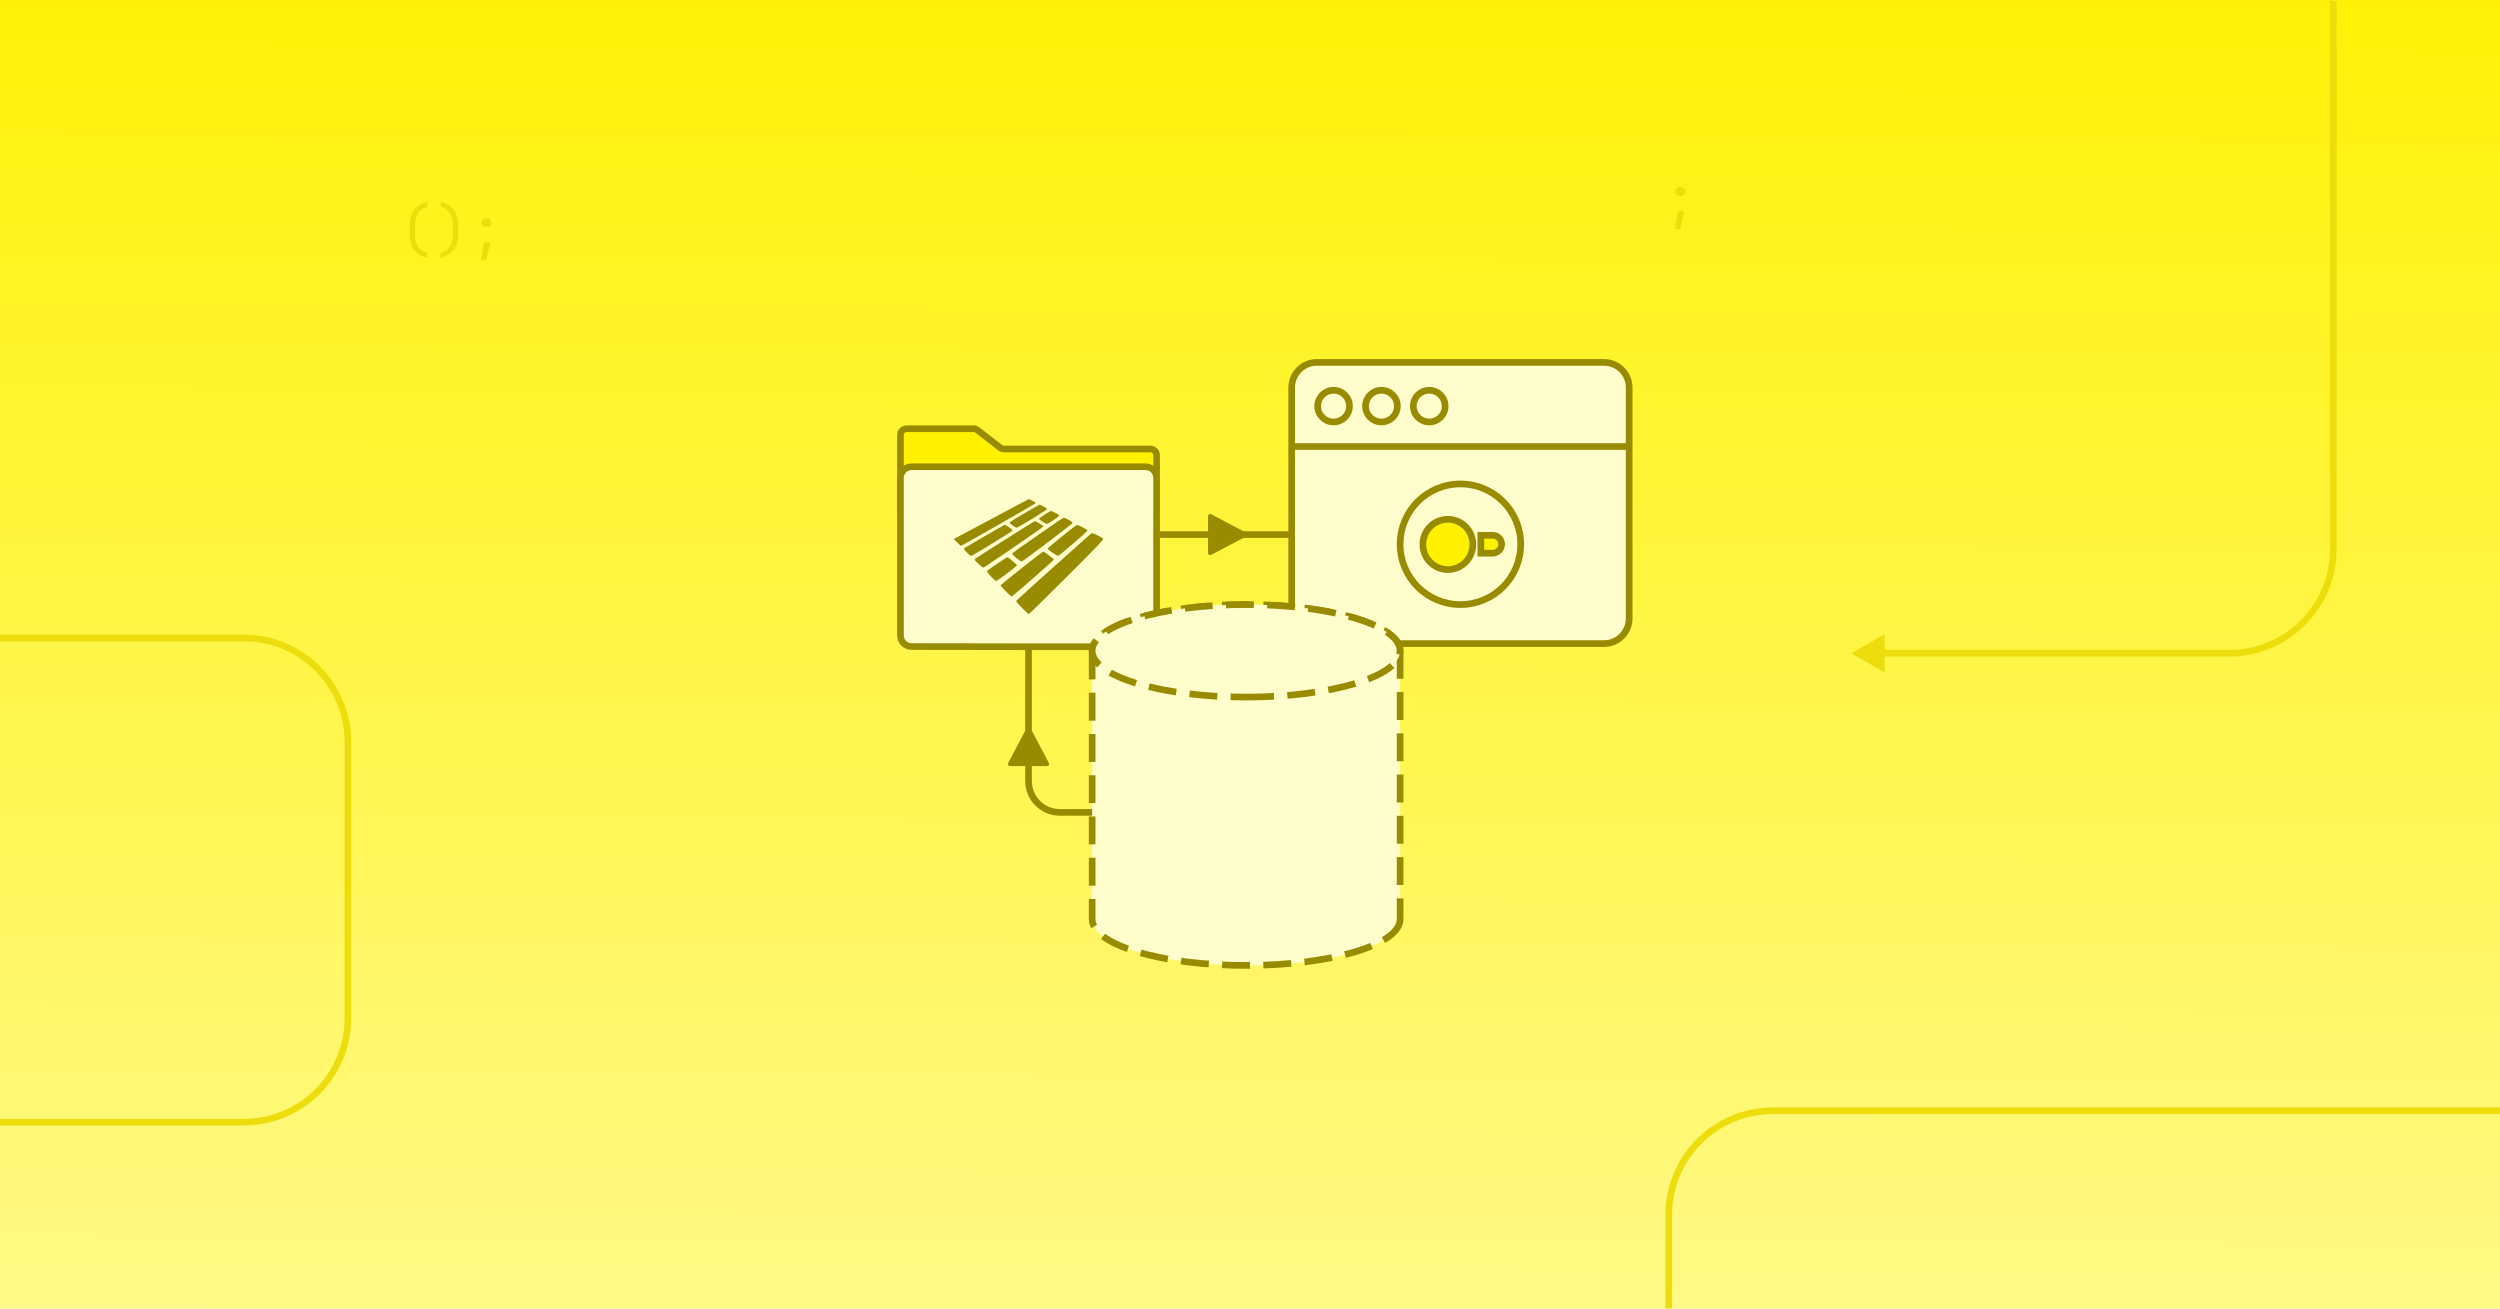
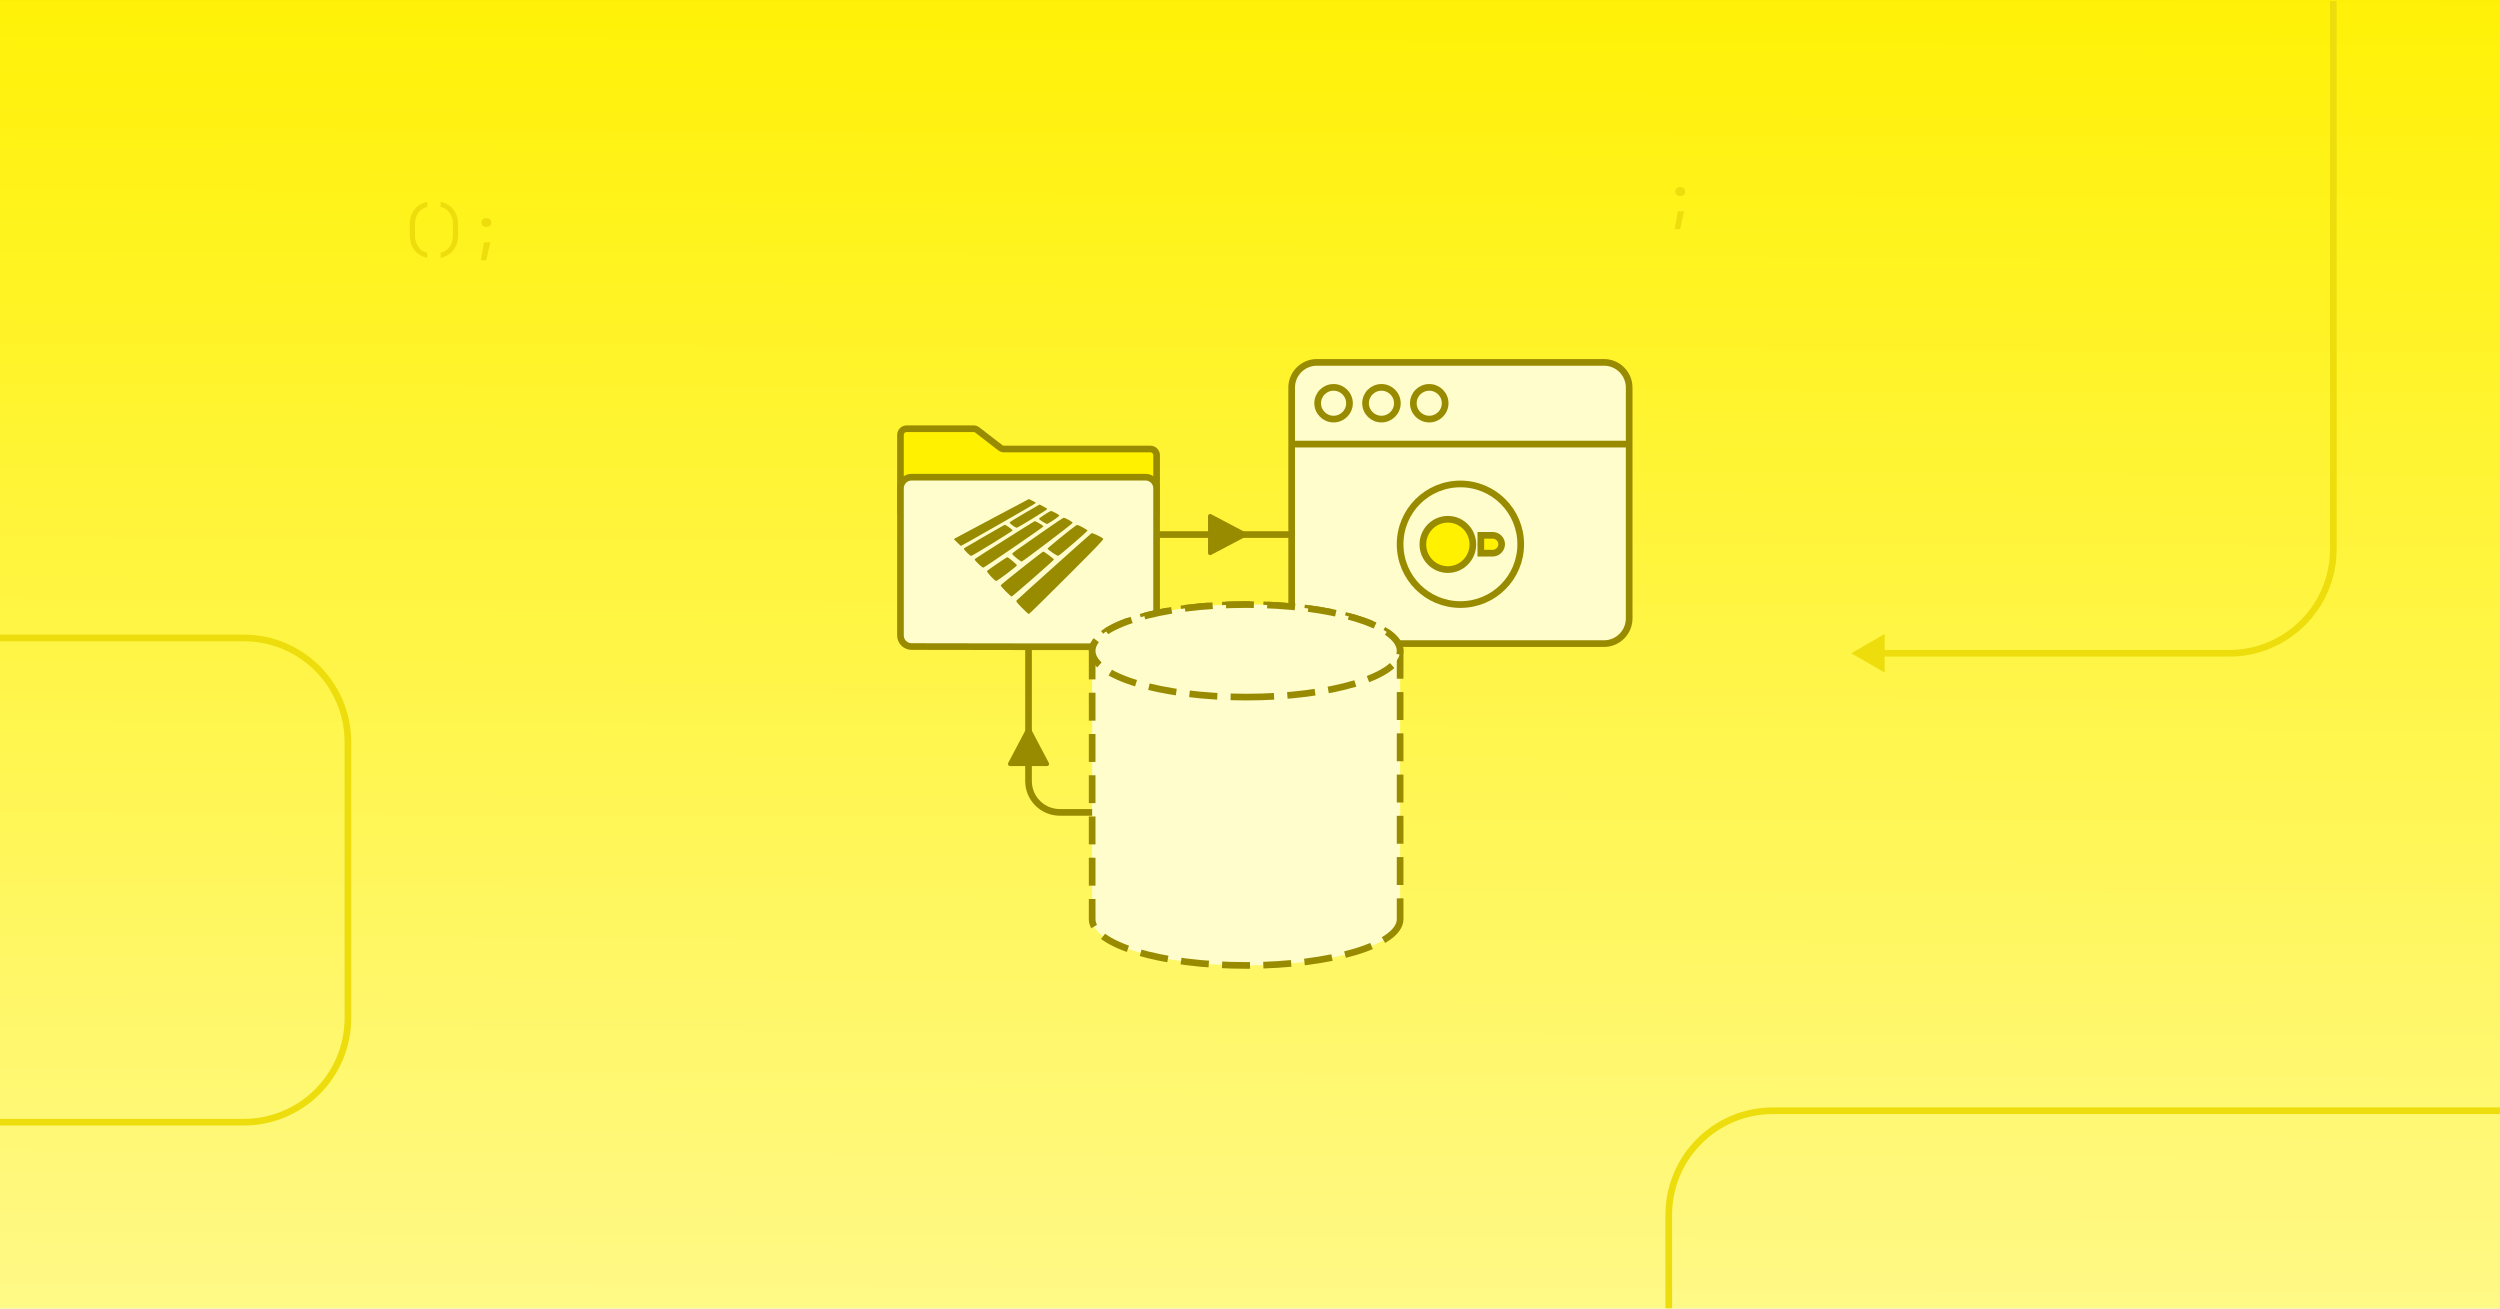
- <svg xmlns="http://www.w3.org/2000/svg" width="1200" height="628" viewBox="0 0 1200 628" fill="none">
+ <svg xmlns="http://www.w3.org/2000/svg" width="1200" height="628" fill="none" viewBox="0 0 1200 628">
  <style id="thin-strokes">@media (min-width: 500px) { [stroke-width="3.2"] { stroke-width: 2; } [stroke-width="3.21"] { stroke-width: 2.006; } }</style>
  <g clip-path="url(#clip0_18903_41699)">
-     <rect width="1200" height="628" fill="url(#paint0_linear_18903_41699)" />
+     <path fill="url(#paint0_linear_18903_41699)" d="M0 0h1200v628H0z" />
    <g clip-path="url(#clip1_18903_41699)">
-       <rect width="1200" height="630" transform="translate(0 0.5)" fill="url(#paint1_linear_18903_41699)" />
-       <path d="M888.625 313.575L904.625 304.338L904.625 322.813L888.625 313.575ZM1070 313.575L1070 315.175L1070 313.575ZM1120 -129.279L1121.6 -129.279L1121.6 263.575L1120 263.575L1118.4 263.575L1118.4 -129.279L1120 -129.279ZM1070 313.575L1070 315.175L903.025 315.175L903.025 313.575L903.025 311.975L1070 311.975L1070 313.575ZM1120 263.575L1121.6 263.575C1121.6 292.073 1098.5 315.175 1070 315.175L1070 313.575L1070 311.975C1096.73 311.975 1118.4 290.306 1118.4 263.575L1120 263.575Z" fill="#EDDD0C" />
-       <path d="M1251.55 533.154L851 533.154C823.386 533.154 801 555.54 801 583.154L801 672.67" stroke="#EDDD0C" stroke-width="3.2" stroke-linecap="round" stroke-linejoin="round" />
-       <path d="M-104.004 538.649L116.996 538.649C144.61 538.649 166.996 516.264 166.996 488.649L166.996 356.218C166.996 328.604 144.61 306.218 116.996 306.218L-130.007 306.218" stroke="#EDDD0C" stroke-width="3.2" />
-       <path d="M806.225 94.02C805.609 94.02 805.105 93.824 804.713 93.432C804.321 93.04 804.125 92.536 804.125 91.92C804.125 91.323 804.321 90.828 804.713 90.436C805.124 90.025 805.628 89.82 806.225 89.82H806.785C807.383 89.82 807.877 90.025 808.269 90.436C808.68 90.828 808.885 91.323 808.885 91.92C808.885 92.536 808.689 93.04 808.297 93.432C807.905 93.824 807.401 94.02 806.785 94.02H806.225ZM803.845 109.98L805.385 101.412H808.409L806.449 109.98H803.845Z" fill="#EDDD0C" />
-       <path d="M205.08 123.763C202.411 123.166 200.339 121.915 198.864 120.011C197.408 118.107 196.68 115.718 196.68 112.843V107.803C196.68 104.929 197.408 102.539 198.864 100.635C200.339 98.731 202.411 97.481 205.08 96.883V99.319C203.885 99.599 202.84 100.131 201.944 100.915C201.067 101.699 200.385 102.679 199.9 103.855C199.433 105.013 199.2 106.329 199.2 107.803V112.843C199.2 114.299 199.433 115.615 199.9 116.791C200.385 117.967 201.067 118.947 201.944 119.731C202.84 120.515 203.885 121.047 205.08 121.327V123.763ZM211.509 123.763V121.327C212.722 121.047 213.768 120.515 214.645 119.731C215.522 118.947 216.194 117.967 216.661 116.791C217.146 115.615 217.389 114.299 217.389 112.843V107.803C217.389 106.329 217.146 105.013 216.661 103.855C216.194 102.679 215.522 101.699 214.645 100.915C213.768 100.131 212.722 99.599 211.509 99.319V96.883C214.178 97.481 216.241 98.731 217.697 100.635C219.172 102.539 219.909 104.929 219.909 107.803V112.843C219.909 115.718 219.172 118.107 217.697 120.011C216.241 121.915 214.178 123.166 211.509 123.763ZM233.198 108.923C232.582 108.923 232.078 108.727 231.686 108.335C231.294 107.943 231.098 107.439 231.098 106.823C231.098 106.226 231.294 105.731 231.686 105.339C232.097 104.929 232.601 104.723 233.198 104.723H233.758C234.355 104.723 234.85 104.929 235.242 105.339C235.653 105.731 235.858 106.226 235.858 106.823C235.858 107.439 235.662 107.943 235.27 108.335C234.878 108.727 234.374 108.923 233.758 108.923H233.198ZM230.818 124.883L232.358 116.315H235.382L233.422 124.883H230.818Z" fill="#EDDD0C" />
+       <path fill="url(#paint1_linear_18903_41699)" d="M0 0h1200v630H0z" transform="translate(0 .5)" />
+       <path fill="#eddd0c" d="m888.625 313.575 16-9.237v18.475zm181.375 0v1.6zm50-442.854h1.6v392.854h-3.2v-392.854zm-50 442.854v1.6H903.025v-3.2H1070zm50-50h1.6c0 28.498-23.1 51.6-51.6 51.6v-3.2c26.73 0 48.4-21.669 48.4-48.4z" />
+       <path stroke="#eddd0c" stroke-linecap="round" stroke-linejoin="round" stroke-width="3.2" d="M1251.55 533.155H851c-27.614 0-50 22.385-50 50v89.516" />
+       <path stroke="#eddd0c" stroke-width="3.2" d="M-104.004 538.649h221c27.614 0 50-22.385 50-50V356.218c0-27.614-22.386-50-50-50h-247.003" />
+       <path fill="#eddd0c" d="M806.225 94.02q-.924 0-1.512-.588t-.588-1.512q0-.896.588-1.484.617-.616 1.512-.616h.56c.598 0 1.092.205 1.484.616.411.392.616.887.616 1.484q0 .924-.588 1.512t-1.512.588zm-2.38 15.96 1.54-8.568h3.024l-1.96 8.568zM205.08 123.763c-2.669-.597-4.741-1.848-6.216-3.752-1.456-1.904-2.184-4.293-2.184-7.168v-5.04c0-2.874.728-5.264 2.184-7.168q2.212-2.856 6.216-3.752v2.436c-1.195.28-2.24.812-3.136 1.596-.877.784-1.559 1.764-2.044 2.94-.467 1.158-.7 2.474-.7 3.948v5.04c0 1.456.233 2.772.7 3.948.485 1.176 1.167 2.156 2.044 2.94.896.784 1.941 1.316 3.136 1.596zm6.429 0v-2.436c1.213-.28 2.259-.812 3.136-1.596q1.315-1.176 2.016-2.94c.485-1.176.728-2.492.728-3.948v-5.04c0-1.474-.243-2.79-.728-3.948q-.701-1.764-2.016-2.94c-.877-.784-1.923-1.316-3.136-1.596v-2.436c2.669.597 4.732 1.848 6.188 3.752 1.475 1.904 2.212 4.294 2.212 7.168v5.04c0 2.875-.737 5.264-2.212 7.168-1.456 1.904-3.519 3.155-6.188 3.752m21.689-14.84q-.924 0-1.512-.588t-.588-1.512c0-.597.196-1.092.588-1.484.411-.41.915-.616 1.512-.616h.56c.597 0 1.092.206 1.484.616.411.392.616.887.616 1.484q0 .924-.588 1.512t-1.512.588zm-2.38 15.96 1.54-8.568h3.024l-1.96 8.568z" />
    </g>
-     <path d="M531.729 256.588L643.793 256.588" stroke="#998B00" stroke-width="3.2" stroke-miterlimit="10" />
+     <path stroke="#998b00" stroke-miterlimit="10" stroke-width="3.2" d="M531.729 256.588h112.064" />
    <g clip-path="url(#clip2_18903_41699)">
-       <rect x="620" y="173.942" width="162" height="135" rx="12.1" fill="#FFFDCC" />
-       <mask id="path-8-inside-1_18903_41699" fill="white">
-         <path d="M620 173.942H782V215.942H620V173.942Z" />
-       </mask>
-       <path d="M782 215.942V212.732H620V215.942V219.152H782V215.942Z" fill="#998B00" mask="url(#path-8-inside-1_18903_41699)" />
-       <path d="M640.116 202.553C644.334 202.553 647.752 199.146 647.752 194.943C647.752 190.739 644.334 187.332 640.116 187.332C635.899 187.332 632.48 190.739 632.48 194.943C632.48 199.146 635.899 202.553 640.116 202.553Z" fill="#FFFDCC" stroke="#998B00" stroke-width="3.21" stroke-miterlimit="10" />
-       <path d="M663.097 202.553C667.314 202.553 670.733 199.146 670.733 194.943C670.733 190.739 667.314 187.332 663.097 187.332C658.88 187.332 655.461 190.739 655.461 194.943C655.461 199.146 658.88 202.553 663.097 202.553Z" fill="#FFFDCC" stroke="#998B00" stroke-width="3.21" stroke-miterlimit="10" />
-       <path d="M686.038 202.553C690.255 202.553 693.674 199.146 693.674 194.943C693.674 190.739 690.255 187.332 686.038 187.332C681.821 187.332 678.402 190.739 678.402 194.943C678.402 199.146 681.821 202.553 686.038 202.553Z" fill="#FFFDCC" stroke="#998B00" stroke-width="3.21" stroke-miterlimit="10" />
-       <path d="M701 290.188C684.987 290.188 672.055 277.257 672.055 261.243C672.055 245.23 684.987 232.298 701 232.298C717.013 232.298 729.945 245.23 729.945 261.243C729.945 277.257 717.013 290.188 701 290.188Z" fill="#FFFDCC" stroke="#998B00" stroke-width="3.21" stroke-miterlimit="10" stroke-linecap="round" />
-       <path d="M716.475 256.955H710.797V265.524H716.475C718.83 265.524 720.786 263.568 720.786 261.214C720.786 258.842 718.83 256.955 716.475 256.955Z" fill="#FFF100" stroke="#998B00" stroke-width="3.21" stroke-miterlimit="10" stroke-linecap="round" />
-       <path d="M682.977 261.323C682.977 267.978 688.361 273.396 694.974 273.396C701.587 273.396 706.971 267.978 706.971 261.323C706.971 254.669 701.587 249.251 694.974 249.251C688.361 249.251 682.977 254.669 682.977 261.323Z" fill="#FFF100" stroke="#998B00" stroke-width="3.21" stroke-miterlimit="10" stroke-linecap="round" />
+       <rect width="162" height="135" x="620" y="173.942" fill="#fffdcc" rx="12.1" />
+       <path fill="#998b00" d="M782 213.164v-1.605H620v3.21h162z" />
+       <path fill="#fffdcc" stroke="#998b00" stroke-miterlimit="10" stroke-width="3.21" d="M640.116 201.164c4.218 0 7.636-3.408 7.636-7.611s-3.418-7.611-7.636-7.611c-4.217 0-7.636 3.408-7.636 7.611s3.419 7.611 7.636 7.611Zm22.981 0c4.217 0 7.636-3.408 7.636-7.611s-3.419-7.611-7.636-7.611-7.636 3.408-7.636 7.611 3.419 7.611 7.636 7.611Zm22.941 0c4.217 0 7.636-3.408 7.636-7.611s-3.419-7.611-7.636-7.611-7.636 3.408-7.636 7.611 3.419 7.611 7.636 7.611Z" />
+       <path fill="#fffdcc" stroke="#998b00" stroke-linecap="round" stroke-miterlimit="10" stroke-width="3.21" d="M701 290.188c-16.013 0-28.945-12.931-28.945-28.945 0-16.013 12.932-28.945 28.945-28.945s28.945 12.932 28.945 28.945c0 16.014-12.932 28.945-28.945 28.945Z" />
+       <path fill="#fff100" stroke="#998b00" stroke-linecap="round" stroke-miterlimit="10" stroke-width="3.21" d="M716.475 256.956h-5.678v8.569h5.678c2.355 0 4.311-1.956 4.311-4.31 0-2.372-1.956-4.259-4.311-4.259Zm-33.498 4.368c0 6.655 5.384 12.073 11.997 12.073s11.997-5.418 11.997-12.073c0-6.654-5.384-12.072-11.997-12.072s-11.997 5.418-11.997 12.072Z" />
    </g>
-     <rect x="620" y="173.942" width="162" height="135" rx="12.1" stroke="#998B00" stroke-width="3.2" stroke-miterlimit="10" />
-     <path d="M598.174 257.472C598.885 257.097 598.885 256.078 598.174 255.703L581.318 246.817C580.652 246.466 579.852 246.949 579.852 247.702L579.852 265.474C579.852 266.227 580.652 266.71 581.318 266.359L598.174 257.472Z" fill="#998B00" />
-     <path d="M546.361 389.942L508.695 389.942C500.411 389.942 493.695 383.227 493.695 374.942L493.695 308.942" stroke="#998B00" stroke-width="3.2" stroke-miterlimit="10" />
-     <path d="M555.173 218.521V245.39C555.173 247.047 553.83 248.39 552.173 248.39H435.219C433.562 248.39 432.219 247.047 432.219 245.39V208.782C432.219 207.125 433.562 205.782 435.219 205.782H467.283C467.947 205.782 468.592 206.002 469.117 206.408L480.103 214.895C480.628 215.301 481.273 215.521 481.937 215.521H552.173C553.83 215.521 555.173 216.864 555.173 218.521Z" fill="#FFF100" stroke="#998B00" stroke-width="3.2" stroke-miterlimit="10" />
-     <path d="M437.536 310.34C458.204 310.382 532.941 310.52 551.155 310.396C553.564 310.379 555.172 308.657 555.172 306.248V229.379C555.172 226.431 552.782 224.042 549.835 224.042H437.555C434.608 224.042 432.219 226.431 432.219 229.379V305.004C432.219 307.947 434.594 310.334 437.536 310.34Z" fill="#FFFDCC" stroke="#998B00" stroke-width="3.2" stroke-miterlimit="10" />
-     <path d="M488.096 288.078C487.585 288.64 487.669 288.768 490.512 291.738V291.729C492.132 293.422 493.644 294.766 493.872 294.717C494.092 294.672 502.31 286.605 512.119 276.802C527.134 261.8 529.887 258.918 529.532 258.58C528.606 257.697 524.371 255.694 523.942 255.937C523.455 256.221 488.906 287.188 488.096 288.078Z" fill="#998B00" />
-     <path d="M480.36 280.906C480.263 281.152 481.232 282.337 482.764 283.846L482.76 283.843C484.172 285.232 485.421 286.37 485.538 286.37C485.932 286.37 505.895 268.909 505.895 268.568C505.895 268.244 501.221 264.767 500.764 264.75C500.393 264.739 480.535 280.46 480.36 280.906Z" fill="#998B00" />
-     <path d="M473.74 274.071C473.578 274.219 474.332 275.279 475.532 276.592C476.67 277.837 477.848 278.857 478.15 278.857C478.778 278.857 488.129 271.808 488.129 271.335C488.129 270.95 483.961 267.451 483.497 267.446C483.212 267.442 474.577 273.306 473.74 274.071Z" fill="#998B00" />
-     <path d="M468.047 268.237C467.658 268.591 467.863 268.909 469.581 270.611V270.608C470.732 271.748 471.761 272.523 472.033 272.455C472.717 272.284 500.853 252.986 500.853 252.689C500.853 252.272 497.051 250.018 496.612 250.174C496.056 250.378 468.606 267.728 468.047 268.237Z" fill="#998B00" />
-     <path d="M485.839 265.843C485.832 266.037 486.753 266.949 487.886 267.87C489.02 268.792 490.157 269.543 490.416 269.54C490.914 269.54 514.728 251.472 514.9 250.966C515.02 250.618 511.309 248.518 510.576 248.518C510.303 248.518 505.622 251.652 500.177 255.483C494.728 259.313 489.279 263.132 488.062 263.968C486.847 264.805 485.846 265.649 485.839 265.843Z" fill="#998B00" />
-     <path d="M462.856 263.11C462.502 263.425 462.698 263.764 464.051 265.165H464.041C464.931 266.087 465.881 266.841 466.152 266.841C466.72 266.841 485.896 255.051 486.045 254.613C486.16 254.275 482.556 251.728 482.216 251.909C480.164 253.001 463.162 262.836 462.856 263.11Z" fill="#998B00" />
-     <path d="M502.79 263.373C502.849 263.545 503.916 264.403 505.16 265.277V265.282C506.405 266.156 507.658 266.832 507.946 266.784C508.572 266.671 522.002 255.106 522.008 254.659C522.01 254.484 520.91 253.766 519.562 253.063C517.428 251.949 517.037 251.835 516.54 252.179C513.986 253.946 502.707 263.126 502.79 263.373Z" fill="#998B00" />
-     <path d="M457.836 258.791L459.472 260.413L459.474 260.411C460.374 261.303 461.149 262.033 461.196 262.033C461.625 262.033 497.169 241.709 497.169 241.461C497.169 241.281 496.425 240.775 495.516 240.339L493.863 239.545L476.578 248.707C467.068 253.747 458.961 258.077 458.562 258.33L457.836 258.791Z" fill="#998B00" />
-     <path d="M484.6 250.816C484.598 251.007 485.253 251.645 486.055 252.234C486.856 252.823 487.741 253.309 488.017 253.314C488.574 253.324 502.694 244.678 502.694 244.322C502.694 244.197 501.863 243.66 500.846 243.13L498.998 242.165L491.8 246.317C487.841 248.601 484.601 250.626 484.6 250.816Z" fill="#998B00" />
-     <path d="M498.719 249.019C498.715 249.213 499.506 249.851 500.476 250.438C501.446 251.025 502.388 251.51 502.569 251.514C502.898 251.522 506.988 248.867 507.984 247.998C508.276 247.744 508.448 247.432 508.368 247.305C508.101 246.882 504.802 245.178 504.432 245.271C503.627 245.476 498.725 248.692 498.719 249.019Z" fill="#998B00" />
-     <path d="M598.144 290.189C557.325 290.189 524.234 300.134 524.234 312.4V441.2C524.234 453.465 557.325 463.411 598.144 463.411C638.964 463.411 672.054 453.465 672.054 441.2V312.4C672.054 300.134 638.964 290.189 598.144 290.189Z" fill="#FFFDCC" />
-     <path d="M672.054 312.4C672.054 300.134 638.964 290.189 598.144 290.189C557.325 290.189 524.234 300.134 524.234 312.4M672.054 312.4V312.397V441.2M672.054 312.4V441.2M524.234 312.4C524.234 324.667 524.234 312.397 524.234 312.397M524.234 312.4V312.397M672.054 441.2C672.054 453.465 638.964 463.411 598.144 463.411C557.325 463.411 524.234 453.465 524.234 441.2V312.397" stroke="#998B00" stroke-width="3.2" stroke-miterlimit="10" stroke-dasharray="13.4 6.4" />
-     <path d="M598.145 334.611C638.964 334.611 672.055 324.667 672.055 312.4C672.055 300.134 638.964 290.189 598.145 290.189C557.325 290.189 524.234 300.134 524.234 312.4C524.234 324.667 557.325 334.611 598.145 334.611Z" fill="#FFFDCC" stroke="#998B00" stroke-width="3.2" stroke-miterlimit="10" stroke-dasharray="13.4 6.4" />
-     <path d="M494.583 349.39C494.208 348.678 493.189 348.678 492.814 349.39L483.927 366.246C483.576 366.911 484.059 367.712 484.812 367.712L502.585 367.712C503.337 367.712 503.82 366.911 503.469 366.246L494.583 349.39Z" fill="#998B00" />
+     <rect width="162" height="135" x="620" y="173.942" stroke="#998b00" stroke-miterlimit="10" stroke-width="3.2" rx="12.1" />
+     <path fill="#998b00" d="M598.174 257.472c.711-.375.711-1.394 0-1.769l-16.856-8.886c-.666-.351-1.466.132-1.466.885v17.772c0 .753.8 1.236 1.466.885z" />
+     <path stroke="#998b00" stroke-miterlimit="10" stroke-width="3.2" d="M546.361 389.942h-37.666c-8.284 0-15-6.715-15-15v-66" />
+     <path fill="#fff100" stroke="#998b00" stroke-miterlimit="10" stroke-width="3.2" d="M555.173 218.521v26.869c0 1.657-1.343 3-3 3H435.219c-1.657 0-3-1.343-3-3v-36.608c0-1.657 1.343-3 3-3h32.064c.664 0 1.309.22 1.834.626l10.986 8.487c.525.406 1.17.626 1.834.626h70.236c1.657 0 3 1.343 3 3Z" />
+     <path fill="#fffdcc" stroke="#998b00" stroke-miterlimit="10" stroke-width="3.2" d="M437.536 310.34c20.668.042 95.405.18 113.619.056 2.409-.017 4.017-1.739 4.017-4.148v-71.869c0-2.948-2.39-5.337-5.337-5.337h-112.28c-2.947 0-5.336 2.389-5.336 5.337v70.625c0 2.943 2.375 5.33 5.317 5.336Z" />
+     <path fill="#998b00" d="M488.096 288.078c-.511.562-.427.69 2.416 3.66v-.009c1.62 1.693 3.132 3.037 3.36 2.988.22-.045 8.438-8.112 18.247-17.915 15.015-15.002 17.768-17.884 17.413-18.222-.926-.883-5.161-2.886-5.59-2.643-.487.284-35.036 31.251-35.846 32.141m-7.736-7.172c-.097.246.872 1.431 2.404 2.94l-.004-.003c1.412 1.389 2.661 2.527 2.778 2.527.394 0 20.357-17.461 20.357-17.802 0-.324-4.674-3.801-5.131-3.818-.371-.011-20.229 15.71-20.404 16.156m-6.62-6.835c-.162.148.592 1.208 1.792 2.521 1.138 1.245 2.316 2.265 2.618 2.265.628 0 9.979-7.049 9.979-7.522 0-.385-4.168-3.884-4.632-3.889-.285-.004-8.92 5.86-9.757 6.625m-5.693-5.834c-.389.354-.184.672 1.534 2.374v-.003c1.151 1.14 2.18 1.915 2.452 1.847.684-.171 28.82-19.469 28.82-19.766 0-.417-3.802-2.671-4.241-2.515-.556.204-28.006 17.554-28.565 18.063m17.792-2.394c-.007.194.914 1.106 2.047 2.027 1.134.922 2.271 1.673 2.53 1.67.498 0 24.312-18.068 24.484-18.574.12-.348-3.591-2.448-4.324-2.448-.273 0-4.954 3.134-10.399 6.965-5.449 3.83-10.898 7.649-12.115 8.485-1.215.837-2.216 1.681-2.223 1.875m-22.983-2.733c-.354.315-.158.654 1.195 2.055h-.01c.89.922 1.84 1.676 2.111 1.676.568 0 19.744-11.79 19.893-12.228.115-.338-3.489-2.885-3.829-2.704-2.052 1.092-19.054 10.927-19.36 11.201m39.934.263c.059.172 1.126 1.03 2.37 1.904v.005c1.245.874 2.498 1.55 2.786 1.502.626-.113 14.056-11.678 14.062-12.125.002-.175-1.098-.893-2.446-1.596-2.134-1.114-2.525-1.228-3.022-.884-2.554 1.767-13.833 10.947-13.75 11.194m-44.954-4.582 1.636 1.622.002-.002c.9.892 1.675 1.622 1.722 1.622.429 0 35.973-20.324 35.973-20.572 0-.18-.744-.686-1.653-1.122l-1.653-.794-17.285 9.162c-9.51 5.04-17.617 9.37-18.016 9.623zm26.764-7.975c-.002.191.653.829 1.455 1.418.801.589 1.686 1.075 1.962 1.08.557.01 14.677-8.636 14.677-8.992 0-.125-.831-.662-1.848-1.192l-1.848-.965-7.198 4.152c-3.959 2.284-7.199 4.309-7.2 4.499m14.119-1.797c-.004.194.787.832 1.757 1.419s1.912 1.072 2.093 1.076c.329.008 4.419-2.647 5.415-3.516.292-.254.464-.566.384-.693-.267-.423-3.566-2.127-3.936-2.034-.805.205-5.707 3.421-5.713 3.748" />
+     <path fill="#fffdcc" d="M598.144 290.189c-40.819 0-73.91 9.945-73.91 22.211v128.8c0 12.265 33.091 22.211 73.91 22.211 40.82 0 73.91-9.946 73.91-22.211V312.4c0-12.266-33.09-22.211-73.91-22.211" />
+     <path stroke="#998b00" stroke-dasharray="13.4 6.4" stroke-miterlimit="10" stroke-width="3.2" d="M672.054 312.4c0-12.266-33.09-22.211-73.91-22.211-40.819 0-73.91 9.945-73.91 22.211m147.82 0v-.003V441.2m0-128.8v128.8m-147.82-128.8v-.003m0 .003v-.003M672.054 441.2c0 12.265-33.09 22.211-73.91 22.211-40.819 0-73.91-9.946-73.91-22.211V312.397" />
+     <path fill="#fffdcc" stroke="#998b00" stroke-dasharray="13.4 6.4" stroke-miterlimit="10" stroke-width="3.2" d="M598.145 334.611c40.819 0 73.91-9.944 73.91-22.211 0-12.266-33.091-22.211-73.91-22.211-40.82 0-73.911 9.945-73.911 22.211 0 12.267 33.091 22.211 73.911 22.211Z" />
+     <path fill="#998b00" d="M494.583 349.39c-.375-.712-1.394-.712-1.769 0l-8.887 16.856c-.351.665.132 1.466.885 1.466h17.773c.752 0 1.235-.801.884-1.466z" />
  </g>
  <defs>
-     <linearGradient id="paint0_linear_18903_41699" x1="589" y1="-32.315" x2="586.026" y2="764.571" gradientUnits="userSpaceOnUse">
-       <stop stop-color="#FDEF00" />
-       <stop offset="0.939" stop-color="#FFFAA3" />
-     </linearGradient>
-     <linearGradient id="paint1_linear_18903_41699" x1="589" y1="-32.417" x2="586.007" y2="767.006" gradientUnits="userSpaceOnUse">
-       <stop stop-color="#FFF100" />
-       <stop offset="0.939" stop-color="#FFFA99" />
-     </linearGradient>
    <clipPath id="clip0_18903_41699">
-       <rect width="1200" height="628" fill="white" />
+       <path fill="#fff" d="M0 0h1200v628H0z" />
    </clipPath>
    <clipPath id="clip1_18903_41699">
-       <rect width="1200" height="630" fill="white" transform="translate(0 0.5)" />
+       <path fill="#fff" d="M0 .5h1200v630H0z" />
    </clipPath>
    <clipPath id="clip2_18903_41699">
-       <rect x="620" y="173.942" width="162" height="135" rx="12.1" fill="white" />
+       <rect width="162" height="135" x="620" y="173.942" fill="#fff" rx="12.1" />
    </clipPath>
+     <linearGradient id="paint0_linear_18903_41699" x1="589" x2="586.026" y1="-32.315" y2="764.571" gradientUnits="userSpaceOnUse">
+       <stop stop-color="#fdef00" />
+       <stop offset=".939" stop-color="#fffaa3" />
+     </linearGradient>
+     <linearGradient id="paint1_linear_18903_41699" x1="589" x2="586.007" y1="-32.417" y2="767.006" gradientUnits="userSpaceOnUse">
+       <stop stop-color="#fff100" />
+       <stop offset=".939" stop-color="#fffa99" />
+     </linearGradient>
  </defs>
</svg>
